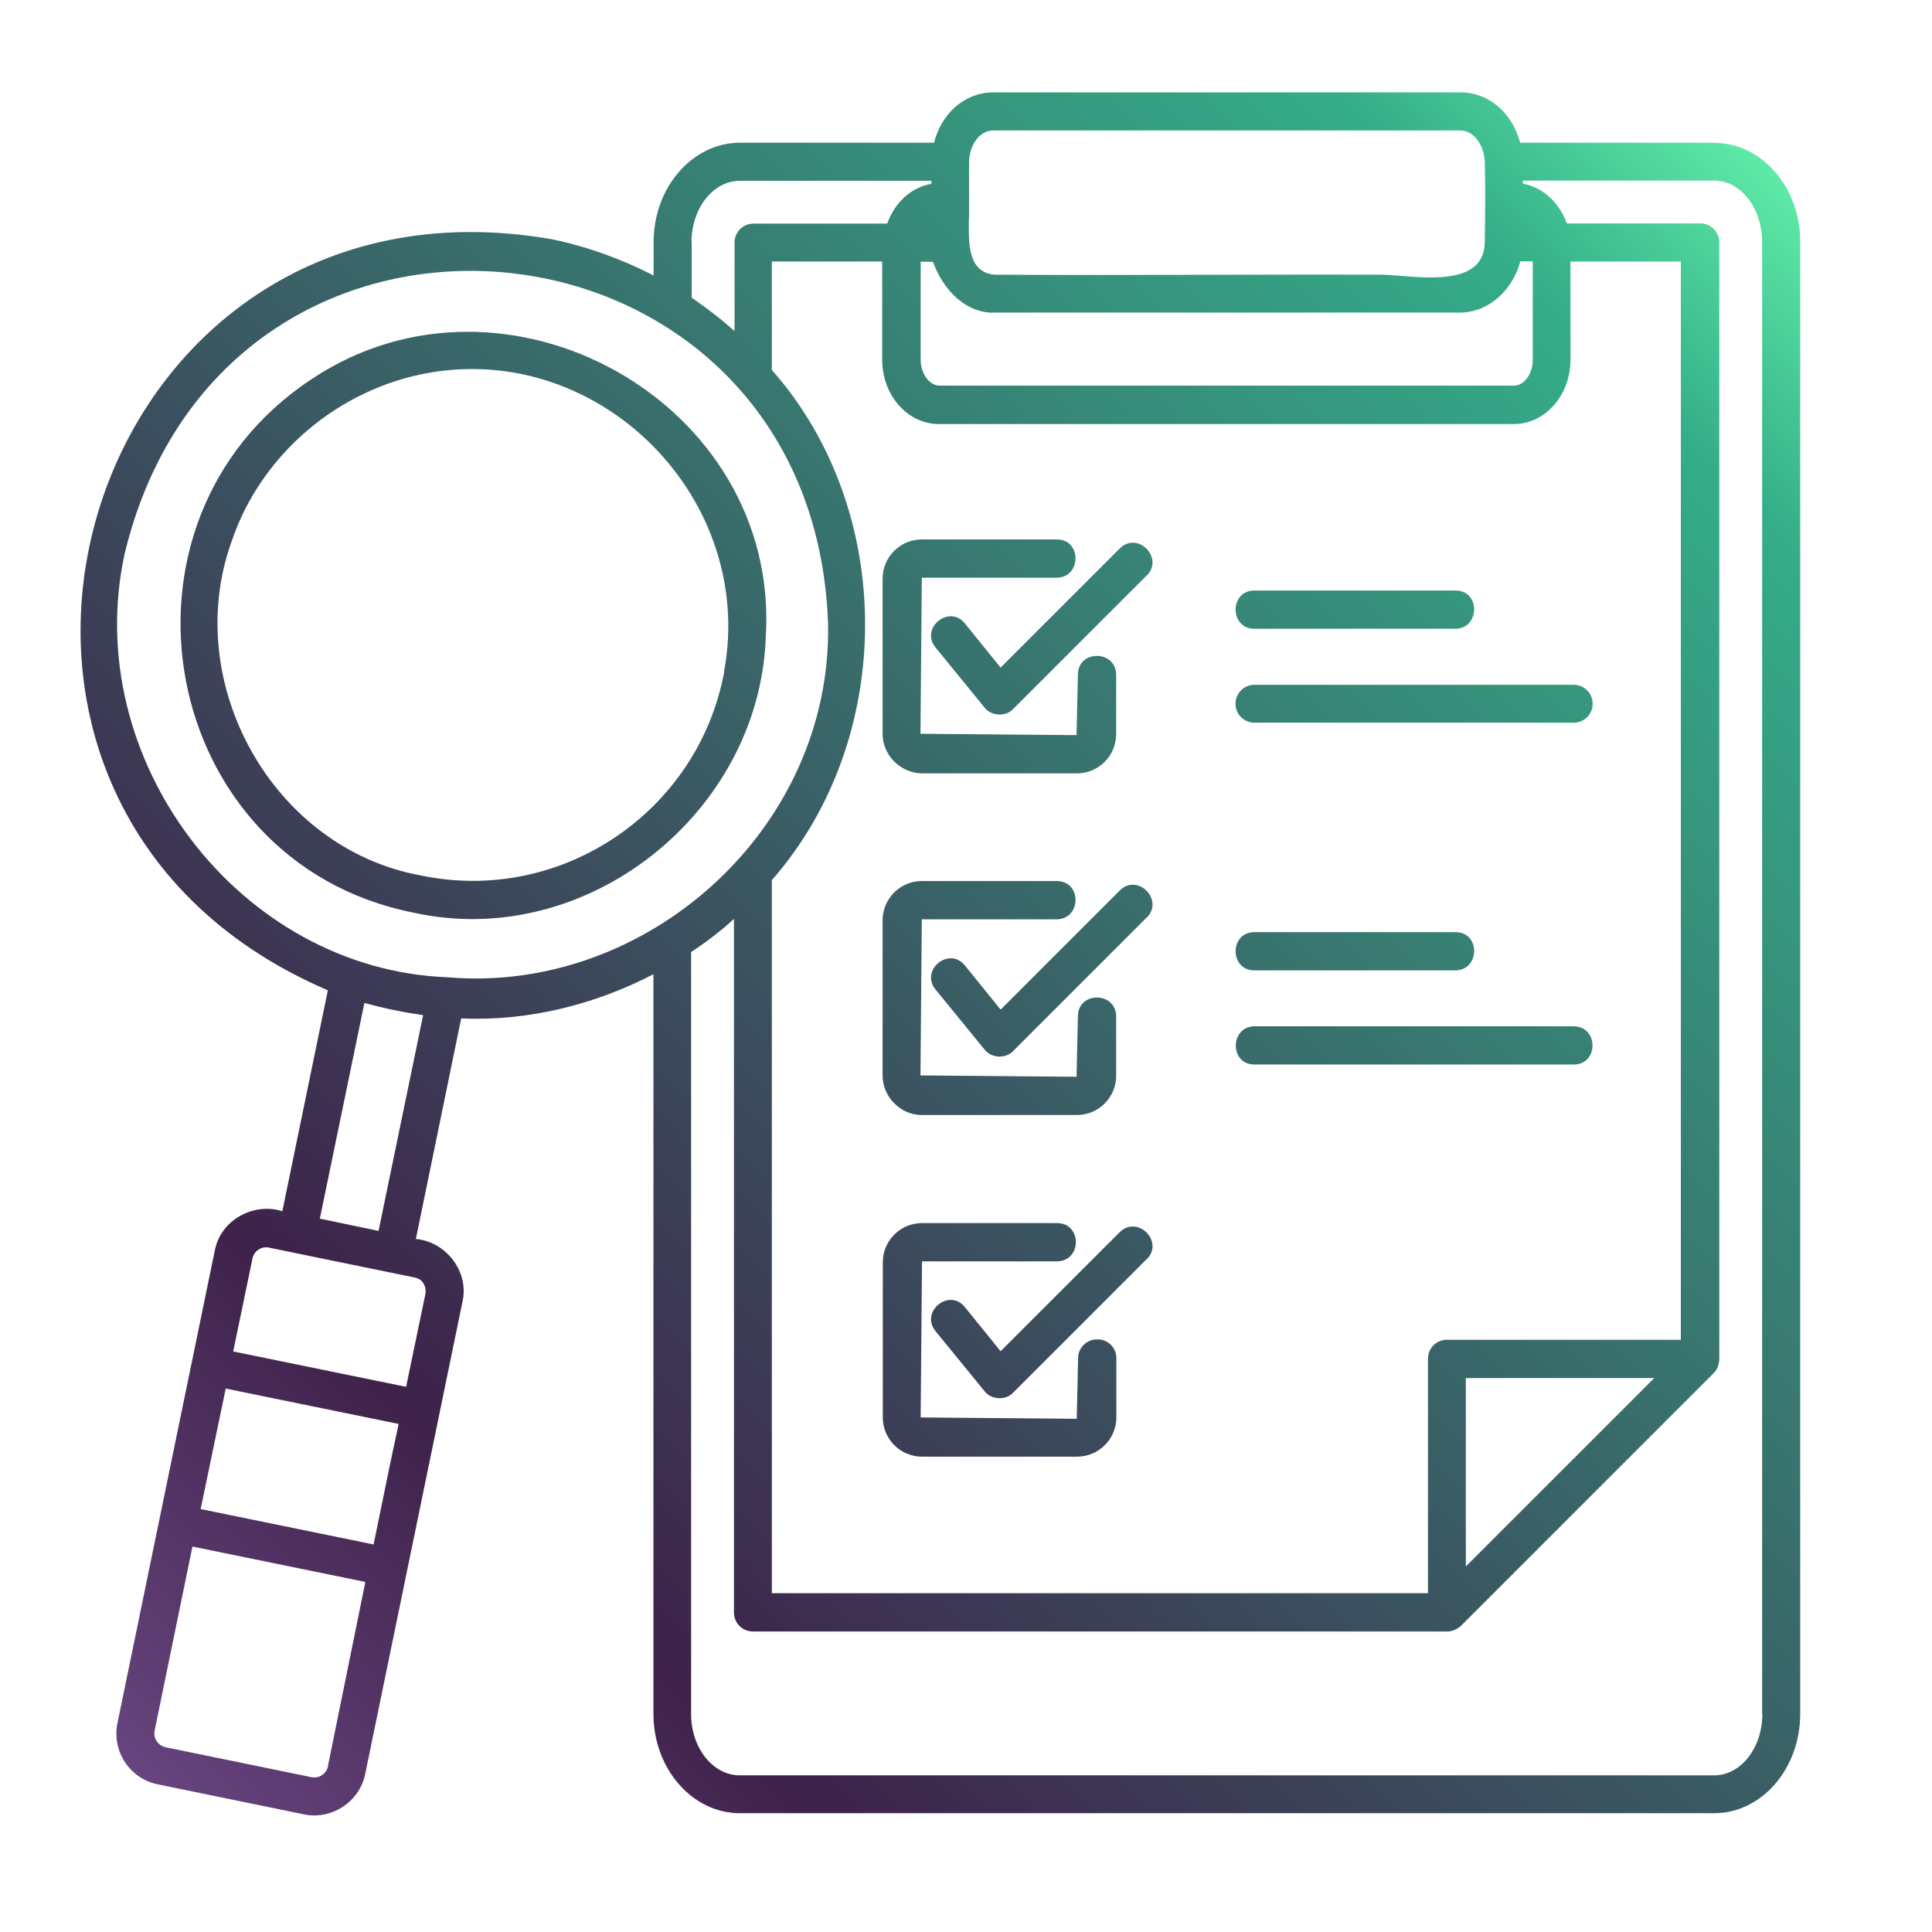
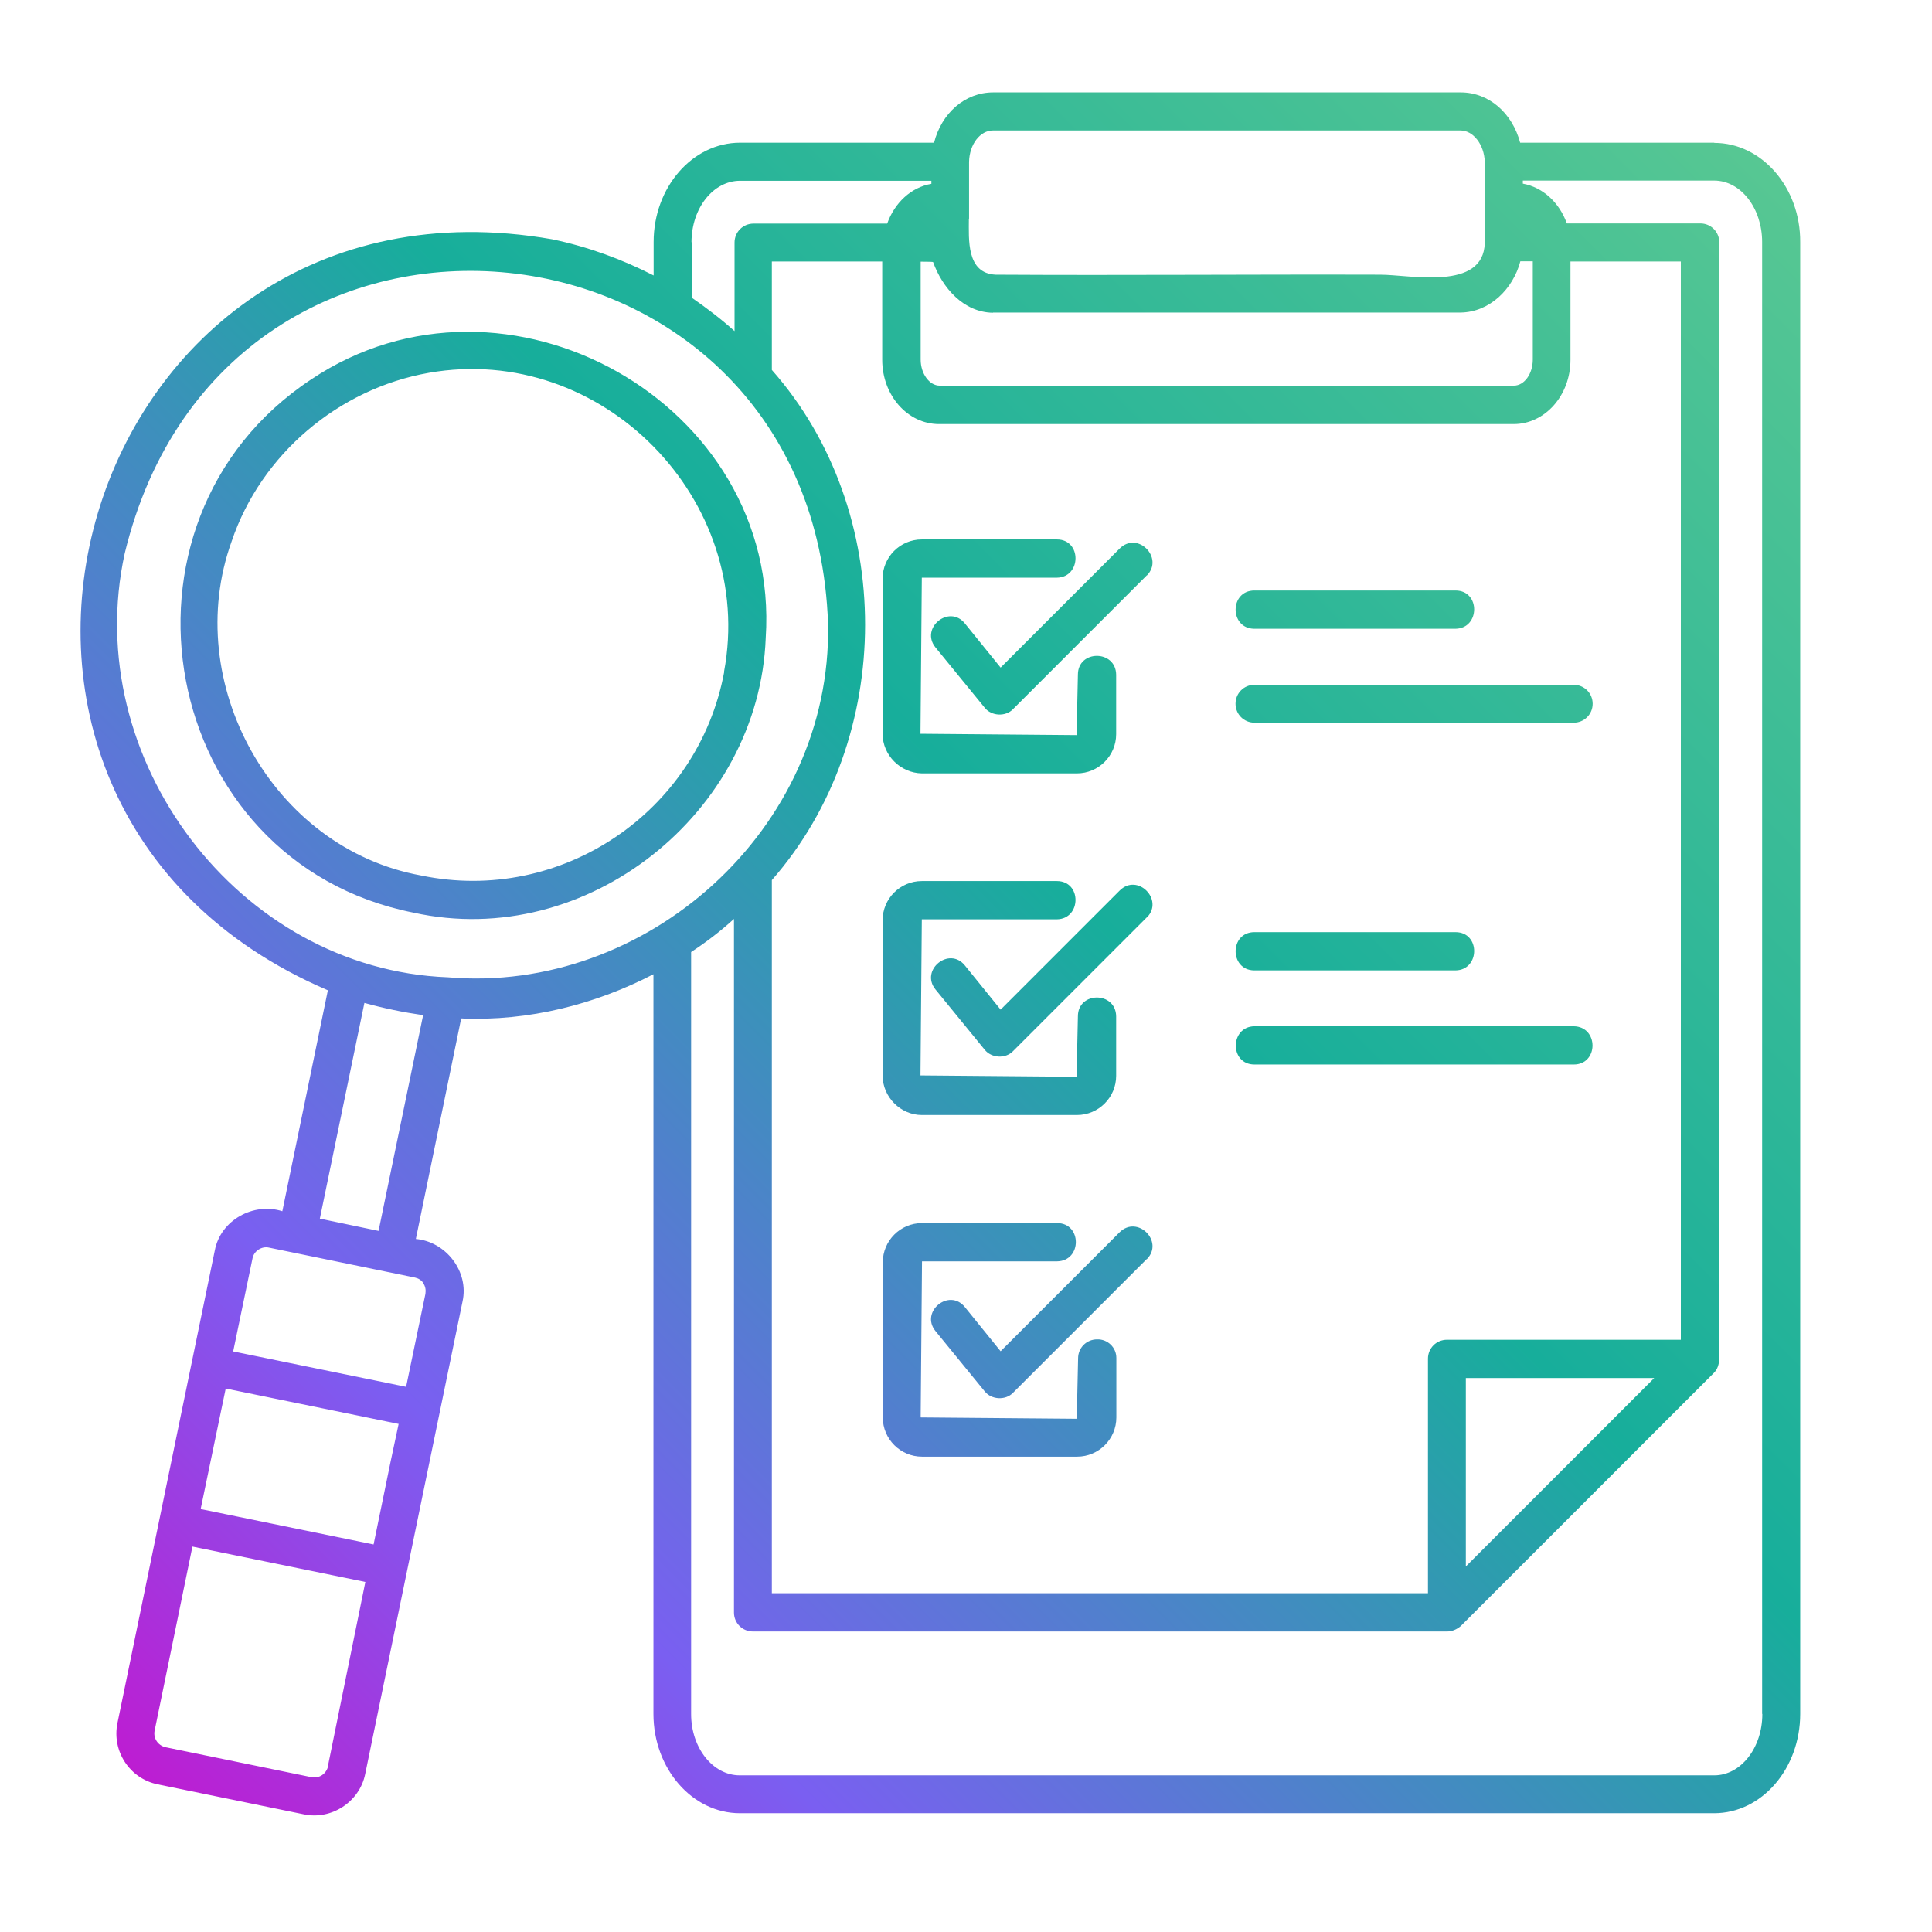
<svg xmlns="http://www.w3.org/2000/svg" id="Layer_1" data-name="Layer 1" viewBox="0 0 101 101">
  <defs>
    <style>
      .cls-1 {
        fill: url(#New_Gradient_Swatch);
      }
    </style>
    <linearGradient id="New_Gradient_Swatch" data-name="New Gradient Swatch" x1="10.76" y1="4.86" x2="95.5" y2="89.6" gradientTransform="translate(0 101.28) scale(1 -1)" gradientUnits="userSpaceOnUse">
-       <stop offset="0" stop-color="#67447e" />
-       <stop offset=".2" stop-color="#3e224a" />
-       <stop offset=".89" stop-color="#34ad88" />
-       <stop offset="1" stop-color="#5eeaa7" />
+       <stop offset="0" stop-color="#bd1dd2" />
+       <stop offset=".2" stop-color="#7a5ff1" />
+       <stop offset=".56" stop-color="#17ae9b" />
+       <stop offset="1" stop-color="#57c793" />
    </linearGradient>
  </defs>
  <path class="cls-1" d="m89.62,7.46h-10.15c-.41-1.54-1.62-2.63-3.11-2.63h-24.44c-1.48,0-2.7,1.09-3.09,2.63h-10.14c-2.49,0-4.52,2.33-4.52,5.19v1.75c-1.66-.85-3.43-1.5-5.3-1.89C4.15,8.19-5.85,41.92,17.14,51.77l-2.38,11.55c-1.5-.48-3.23.46-3.53,2.05l-5.09,24.71c-.3,1.47.64,2.9,2.1,3.2l7.65,1.57c1.43.3,2.9-.64,3.2-2.1l5.09-24.71c.35-1.57-.87-3.13-2.44-3.27l2.37-11.53c3.53.16,7.03-.74,10.05-2.31v38.67c0,2.86,2.03,5.19,4.52,5.19h50.93c2.49,0,4.5-2.33,4.5-5.19V12.66c.02-2.86-2.01-5.19-4.49-5.19h0Zm-38.96,3.97v-2.97c.02-.92.58-1.64,1.25-1.64h24.44c.67,0,1.24.74,1.27,1.64.04,1.41.02,2.83,0,4.24-.07,2.53-3.89,1.66-5.47,1.66-6.69-.02-13.4.04-20.1,0-1.54-.07-1.4-1.85-1.4-2.93h0Zm1.25,4.91h24.44c1.54-.02,2.75-1.24,3.13-2.68h.65v5.14c0,.74-.44,1.36-.99,1.36h-30.02c-.53,0-.99-.62-.99-1.36v-5.12s.65,0,.65.02c.48,1.34,1.59,2.63,3.13,2.65Zm23.73,53.7c-.55,0-.99.44-.99.99v12.26h-34.3v-37.28c6.48-7.38,6.52-19.3,0-26.67v-5.67h5.77v5.14c0,1.85,1.32,3.36,2.97,3.36h30.04c1.64,0,2.97-1.5,2.97-3.36v-5.14h5.77v56.37h-12.24Zm10.84,2l-9.85,9.85v-9.85h9.85ZM36.15,12.66c0-1.77,1.13-3.21,2.54-3.21h10v.16c-1.06.18-1.92.99-2.31,2.08h-6.99c-.55,0-.99.44-.99.99v4.63c-.71-.64-1.45-1.2-2.24-1.75v-2.9Zm-19,79.68c-.09.39-.46.64-.85.57l-7.65-1.57c-.39-.09-.64-.46-.57-.85l1.98-9.64,9.04,1.85-1.96,9.64Zm3.28-15.98l-.9,4.38-9.04-1.85,1.31-6.3,9.04,1.85-.41,1.92Zm1.7-9.27c.11.16.14.35.11.55l-1.01,4.86-9.04-1.85,1.01-4.86c.07-.39.48-.65.85-.57l7.65,1.57c.18.04.34.14.44.3Zm-2.33-2.74l-2.97-.62-.11-.02,2.33-11.28c1.01.28,2.03.49,3.07.64l-2.33,11.28Zm3.6-13.26c-10.93-.42-19.23-11.43-16.88-22.16,5.28-21.83,36.03-18.51,36.77,3.71.19,10.75-9.54,19.34-19.88,18.45Zm68.73,38.52c0,1.77-1.13,3.2-2.51,3.2h-50.95c-1.4,0-2.54-1.43-2.54-3.2v-39.84c.78-.51,1.54-1.09,2.24-1.73v36.26c0,.55.44.99.99.99h36.29c.26,0,.51-.11.71-.28l13.24-13.24c.19-.19.26-.44.28-.71V12.67c0-.55-.44-.99-.99-.99h-6.98c-.39-1.09-1.25-1.89-2.3-2.08v-.16h10c1.4,0,2.51,1.45,2.51,3.21v76.94Zm-45.99-51.25v-8.11c0-1.13.92-2.05,2.05-2.05h7.06c1.31,0,1.29,1.98,0,2h-7.06l-.07,8.16,8.16.07.07-3.16c0-1.31,1.98-1.31,2,0v3.11c0,1.13-.92,2.05-2.05,2.05h-8.11c-1.11-.02-2.05-.94-2.05-2.07h0Zm13.81-8.28l-6.99,6.99c-.39.41-1.13.37-1.48-.07l-2.58-3.16c-.81-1.01.72-2.26,1.54-1.25l1.87,2.31,6.22-6.22c.94-.94,2.33.48,1.43,1.4h0Zm-13.81,26.14v-8.11c0-1.13.92-2.05,2.05-2.05h7.06c1.31,0,1.29,1.98,0,2h-7.06l-.07,8.16,8.16.07.07-3.16c0-1.31,1.98-1.31,2,0v3.11c0,1.13-.92,2.05-2.05,2.05h-8.11c-1.11,0-2.05-.94-2.05-2.07h0Zm13.81-8.26l-6.99,6.99c-.39.41-1.13.37-1.48-.07l-2.58-3.16c-.81-1.01.72-2.26,1.54-1.25l1.87,2.31,6.22-6.22c.94-.94,2.33.48,1.43,1.4h0Zm-1.59,23.03v3.11c0,1.13-.92,2.05-2.05,2.05h-8.11c-1.13,0-2.05-.92-2.05-2.05v-8.11c0-1.13.92-2.05,2.05-2.05h7.06c1.31,0,1.31,1.98,0,2h-7.06l-.07,8.16,8.16.07.07-3.16c0-.55.44-.99.99-.99.55-.02,1.01.42,1.01.97h0Zm1.59-5.17l-6.99,6.99c-.39.41-1.13.37-1.48-.07l-2.58-3.16c-.81-1.01.72-2.26,1.54-1.25l1.87,2.31,6.22-6.22c.94-.92,2.33.48,1.43,1.4h0Zm5.63-34.95h10.51c1.31,0,1.29,1.98,0,2h-10.53c-1.29-.02-1.29-2,.02-2Zm17.68,5.92c0,.55-.44.99-.99.99h-16.69c-.55,0-.99-.44-.99-.99s.44-.99.99-.99h16.69c.55,0,.99.44.99.99Zm-17.68,11.94h10.51c1.31,0,1.29,1.98,0,2h-10.53c-1.29-.02-1.29-2,.02-2h0Zm16.69,6.92h-16.69c-1.31,0-1.29-1.98,0-2h16.69c1.31.02,1.31,2,0,2ZM16.26,19.84c-11.25,7.45-7.98,25.22,5.35,27.87,9.09,2.01,18.08-5.24,18.42-14.36.81-12.29-13.6-20.33-23.77-13.51Zm21.6,15.28c-1.36,7.33-8.53,12.17-15.84,10.65-7.79-1.41-12.57-10.1-9.91-17.47,1.54-4.56,5.6-7.98,10.31-8.81,9.04-1.59,17.11,6.64,15.43,15.63h0Z" />
</svg>
